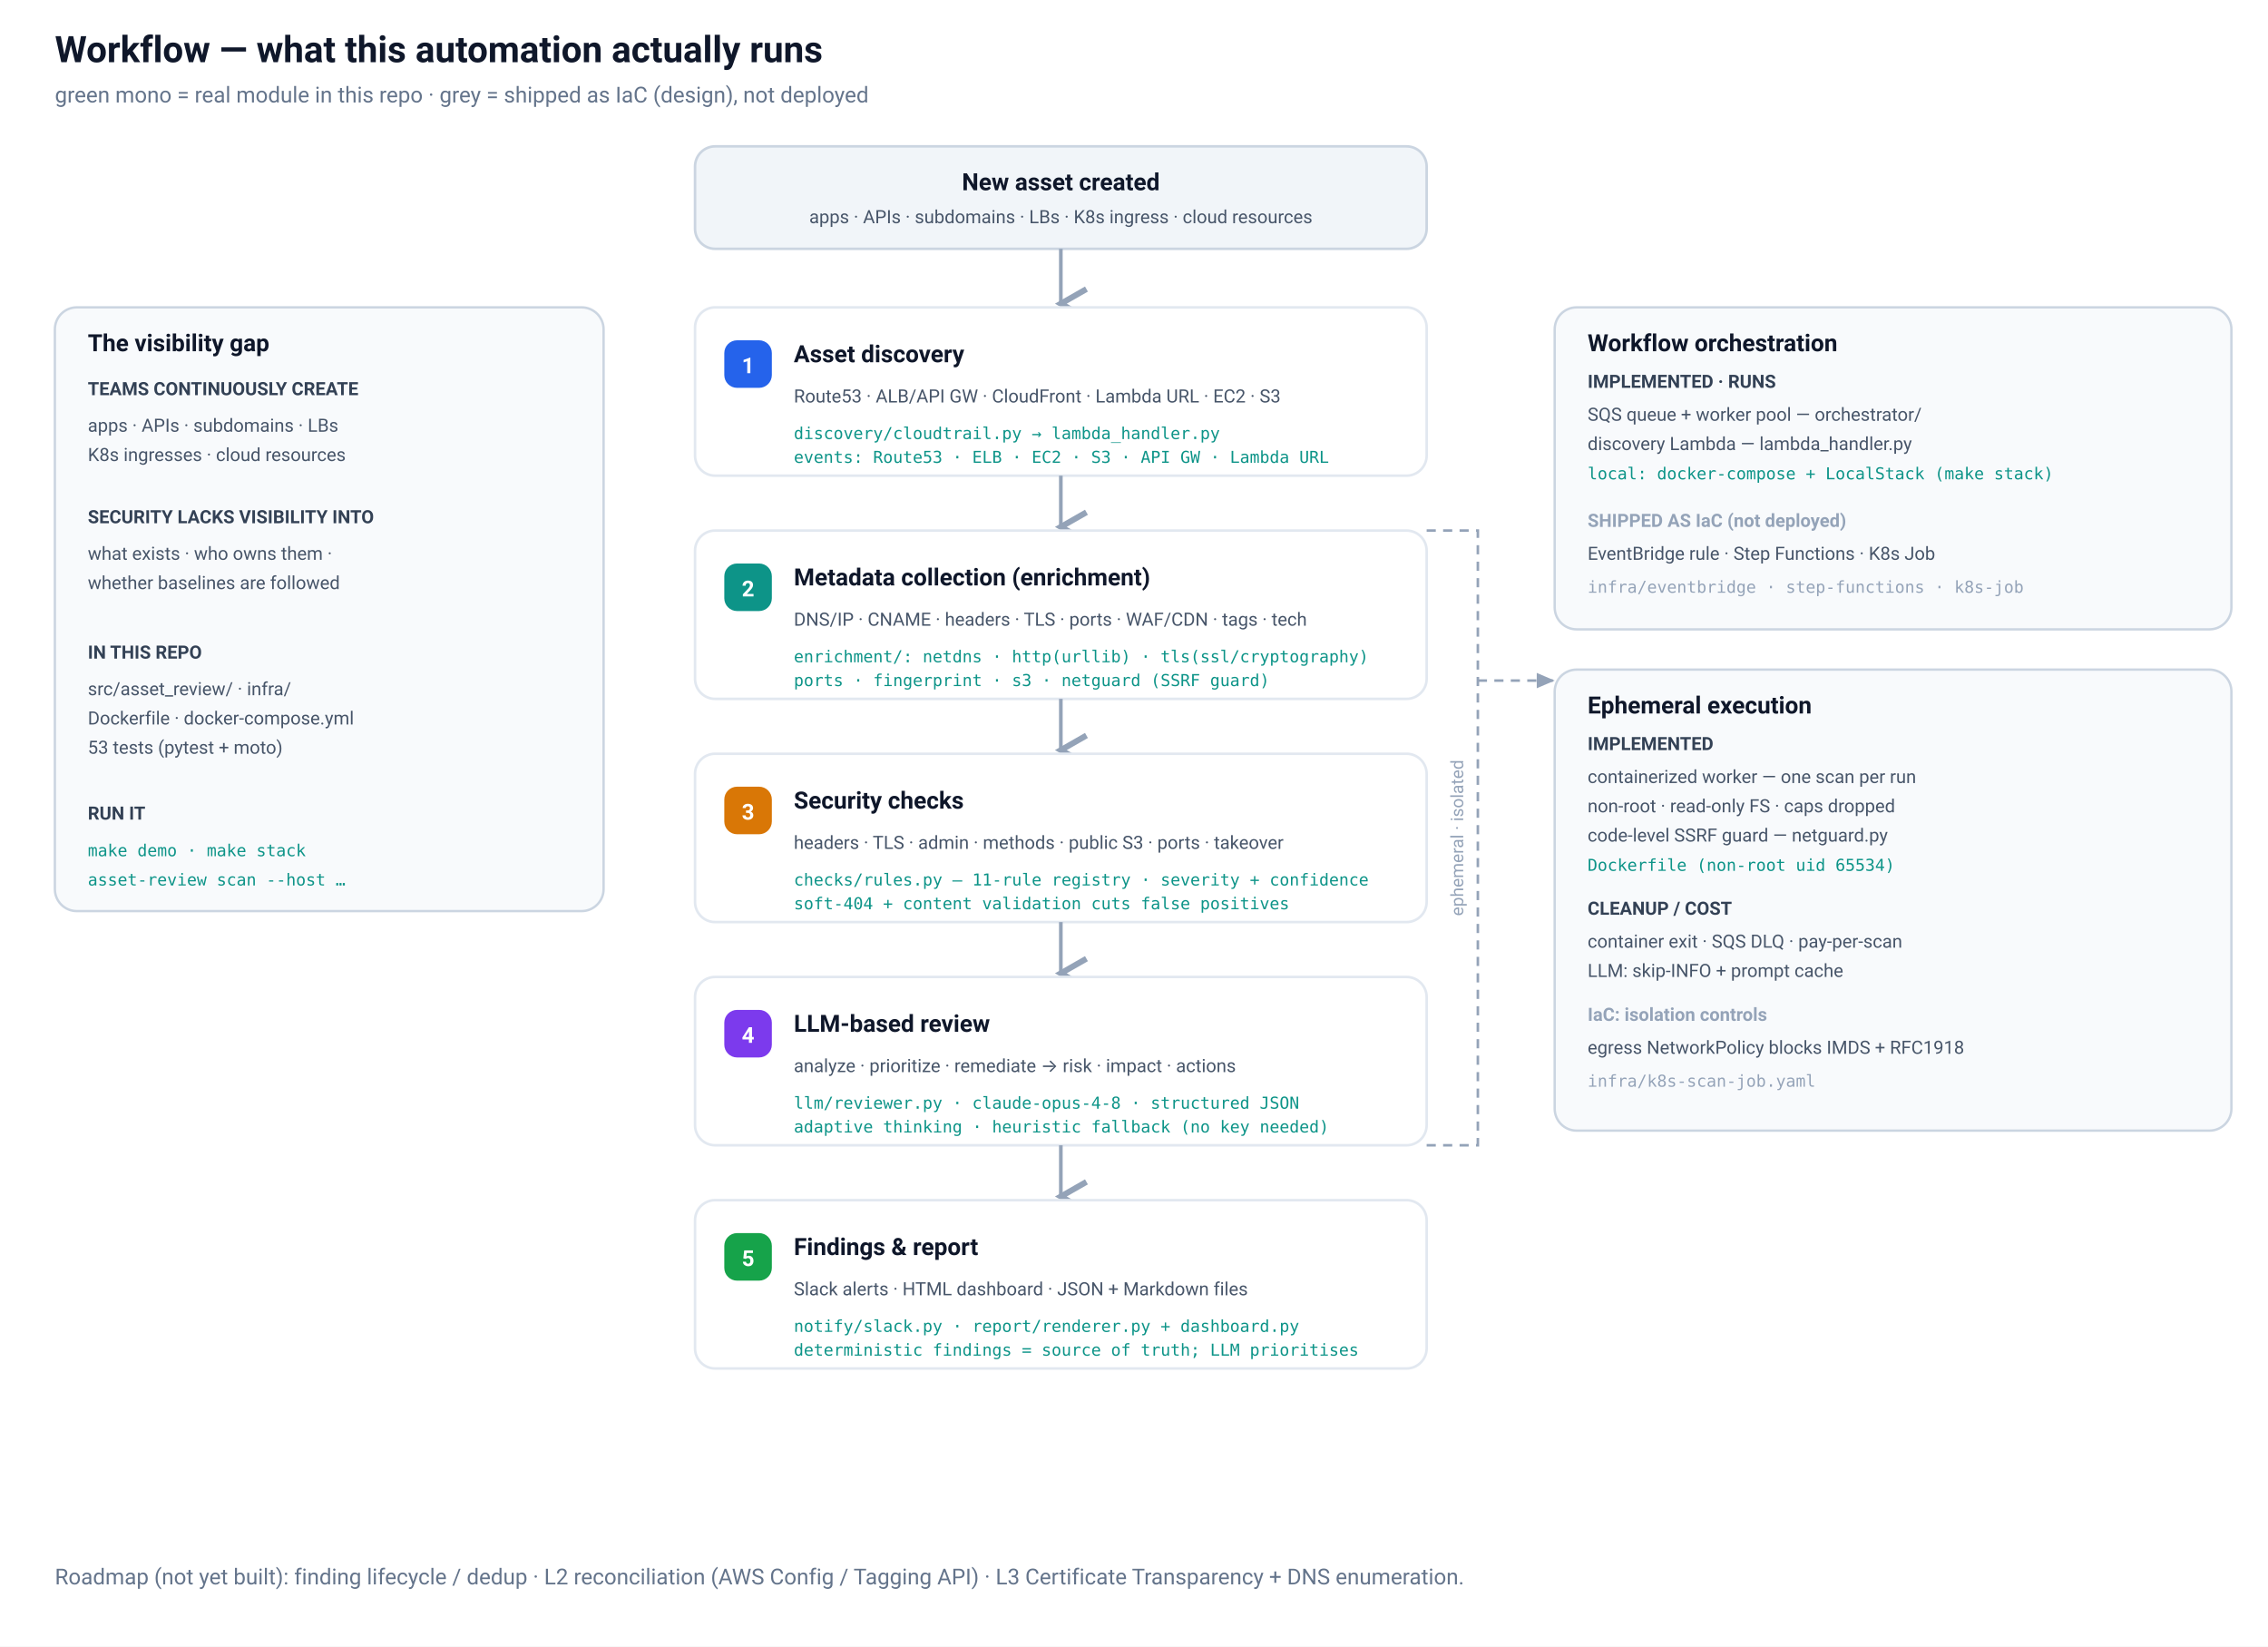
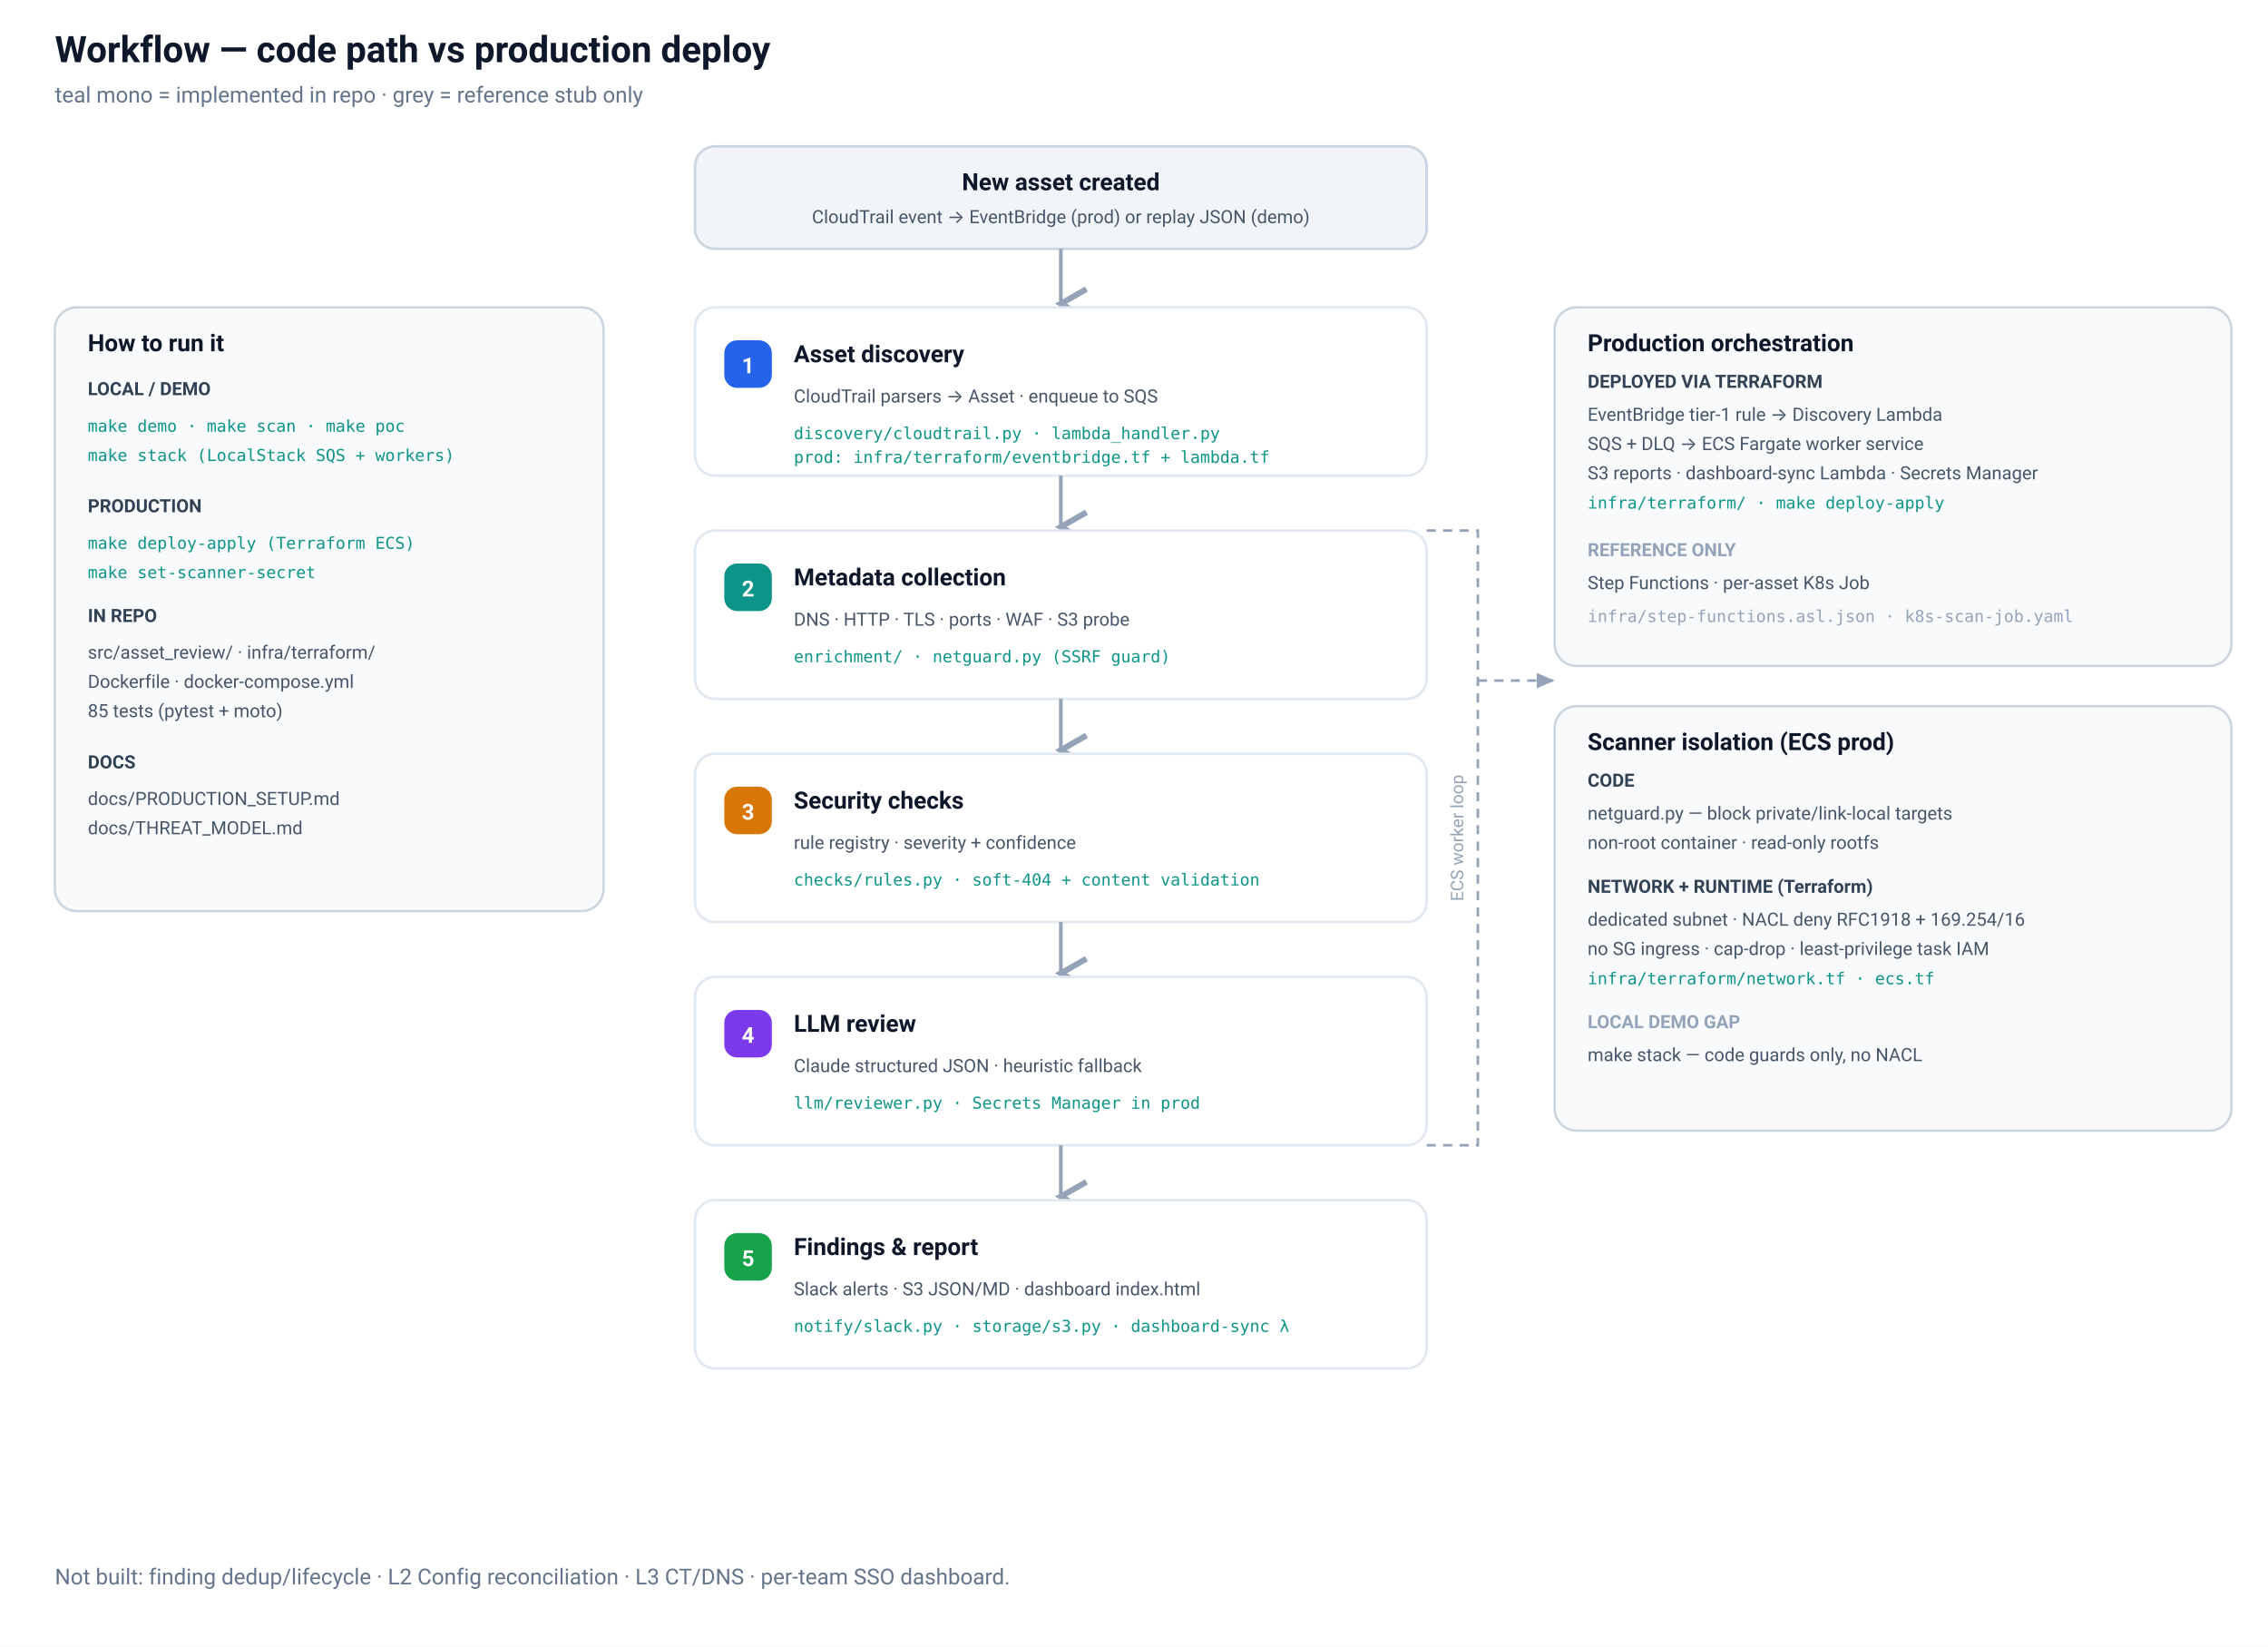
<svg xmlns="http://www.w3.org/2000/svg" viewBox="0 0 1240 900" font-family="-apple-system, Segoe UI, Roboto, sans-serif">
  <defs>
    <marker id="dn" markerWidth="10" markerHeight="10" refX="5" refY="8" orient="auto">
      <path d="M1,1 L5,8 L9,1" fill="none" stroke="#94a3b8" stroke-width="1.6" />
    </marker>
    <marker id="gy" markerWidth="9" markerHeight="9" refX="7" refY="3" orient="auto">
      <path d="M0,0 L7,3 L0,6 Z" fill="#94a3b8" />
    </marker>
    <style>
      .title{font-size:20px;font-weight:700;fill:#0f172a}
      .subt{font-size:12px;fill:#64748b}
      .card{fill:#ffffff;stroke:#e2e8f0;stroke-width:1.4}
      .side{fill:#f8fafc;stroke:#cbd5e1;stroke-width:1.3}
      .bt{font-size:13px;font-weight:700;fill:#0f172a}
      .li{font-size:10px;fill:#475569}
      .impl{font-size:9px;fill:#0d9488;font-family:ui-monospace,Menlo,Consolas,monospace}
-       .iac{font-size:9px;fill:#94a3b8;font-family:ui-monospace,Menlo,Consolas,monospace}
+       .iac{font-size:9px;fill:#0d9488;font-family:ui-monospace,Menlo,Consolas,monospace}
+       .ref{font-size:9px;fill:#94a3b8;font-family:ui-monospace,Menlo,Consolas,monospace}
      .h{font-size:10px;font-weight:700;fill:#334155}
      .hg{font-size:10px;font-weight:700;fill:#94a3b8}
      .badge-t{font-size:12px;font-weight:700;fill:#ffffff}
      .flow{stroke:#94a3b8;stroke-width:2;fill:none}
      .dash{stroke:#94a3b8;stroke-width:1.4;fill:none;stroke-dasharray:5 4}
      .dashlbl{font-size:9.5px;fill:#94a3b8}
    </style>
  </defs>
  <rect x="0" y="0" width="1240" height="900" fill="#ffffff" />
-   <text x="30" y="34" class="title">Workflow — what this automation actually runs</text>
-   <text x="30" y="56" class="subt">green mono = real module in this repo · grey = shipped as IaC (design), not deployed</text>
+   <text x="30" y="34" class="title">Workflow — code path vs production deploy</text>
+   <text x="30" y="56" class="subt">teal mono = implemented in repo · grey = reference stub only</text>
  <rect x="30" y="168" width="300" height="330" rx="12" class="side" />
-   <text x="48" y="192" class="bt">The visibility gap</text>
-   <text x="48" y="216" class="h">TEAMS CONTINUOUSLY CREATE</text>
-   <text x="48" y="236" class="li">apps · APIs · subdomains · LBs</text>
-   <text x="48" y="252" class="li">K8s ingresses · cloud resources</text>
-   <text x="48" y="286" class="h">SECURITY LACKS VISIBILITY INTO</text>
-   <text x="48" y="306" class="li">what exists · who owns them ·</text>
-   <text x="48" y="322" class="li">whether baselines are followed</text>
-   <text x="48" y="360" class="h">IN THIS REPO</text>
-   <text x="48" y="380" class="li">src/asset_review/ · infra/</text>
-   <text x="48" y="396" class="li">Dockerfile · docker-compose.yml</text>
-   <text x="48" y="412" class="li">53 tests (pytest + moto)</text>
-   <text x="48" y="448" class="h">RUN IT</text>
-   <text x="48" y="468" class="impl">make demo · make stack</text>
-   <text x="48" y="484" class="impl">asset-review scan --host …</text>
+   <text x="48" y="192" class="bt">How to run it</text>
+   <text x="48" y="216" class="h">LOCAL / DEMO</text>
+   <text x="48" y="236" class="impl">make demo · make scan · make poc</text>
+   <text x="48" y="252" class="impl">make stack (LocalStack SQS + workers)</text>
+   <text x="48" y="280" class="h">PRODUCTION</text>
+   <text x="48" y="300" class="impl">make deploy-apply (Terraform ECS)</text>
+   <text x="48" y="316" class="impl">make set-scanner-secret</text>
+   <text x="48" y="340" class="h">IN REPO</text>
+   <text x="48" y="360" class="li">src/asset_review/ · infra/terraform/</text>
+   <text x="48" y="376" class="li">Dockerfile · docker-compose.yml</text>
+   <text x="48" y="392" class="li">85 tests (pytest + moto)</text>
+   <text x="48" y="420" class="h">DOCS</text>
+   <text x="48" y="440" class="li">docs/PRODUCTION_SETUP.md</text>
+   <text x="48" y="456" class="li">docs/THREAT_MODEL.md</text>
  <rect x="380" y="80" width="400" height="56" rx="11" fill="#f1f5f9" stroke="#cbd5e1" stroke-width="1.4" />
  <text x="580" y="104" text-anchor="middle" class="bt">New asset created</text>
-   <text x="580" y="122" text-anchor="middle" class="li">apps · APIs · subdomains · LBs · K8s ingress · cloud resources</text>
+   <text x="580" y="122" text-anchor="middle" class="li">CloudTrail event → EventBridge (prod) or replay JSON (demo)</text>
  <line x1="580" y1="136" x2="580" y2="166" class="flow" marker-end="url(#dn)" />
  <rect x="380" y="168" width="400" height="92" rx="11" class="card" />
  <rect x="396" y="186" width="26" height="26" rx="7" fill="#2563eb" />
  <text x="409" y="204" text-anchor="middle" class="badge-t">1</text>
  <text x="434" y="198" class="bt">Asset discovery</text>
-   <text x="434" y="220" class="li">Route53 · ALB/API GW · CloudFront · Lambda URL · EC2 · S3</text>
-   <text x="434" y="240" class="impl">discovery/cloudtrail.py → lambda_handler.py</text>
-   <text x="434" y="253" class="impl">events: Route53 · ELB · EC2 · S3 · API GW · Lambda URL</text>
+   <text x="434" y="220" class="li">CloudTrail parsers → Asset · enqueue to SQS</text>
+   <text x="434" y="240" class="impl">discovery/cloudtrail.py · lambda_handler.py</text>
+   <text x="434" y="253" class="iac">prod: infra/terraform/eventbridge.tf + lambda.tf</text>
  <line x1="580" y1="260" x2="580" y2="288" class="flow" marker-end="url(#dn)" />
  <rect x="380" y="290" width="400" height="92" rx="11" class="card" />
  <rect x="396" y="308" width="26" height="26" rx="7" fill="#0d9488" />
  <text x="409" y="326" text-anchor="middle" class="badge-t">2</text>
-   <text x="434" y="320" class="bt">Metadata collection (enrichment)</text>
-   <text x="434" y="342" class="li">DNS/IP · CNAME · headers · TLS · ports · WAF/CDN · tags · tech</text>
-   <text x="434" y="362" class="impl">enrichment/: netdns · http(urllib) · tls(ssl/cryptography)</text>
-   <text x="434" y="375" class="impl">ports · fingerprint · s3 · netguard (SSRF guard)</text>
+   <text x="434" y="320" class="bt">Metadata collection</text>
+   <text x="434" y="342" class="li">DNS · HTTP · TLS · ports · WAF · S3 probe</text>
+   <text x="434" y="362" class="impl">enrichment/ · netguard.py (SSRF guard)</text>
  <line x1="580" y1="382" x2="580" y2="410" class="flow" marker-end="url(#dn)" />
  <rect x="380" y="412" width="400" height="92" rx="11" class="card" />
  <rect x="396" y="430" width="26" height="26" rx="7" fill="#d97706" />
  <text x="409" y="448" text-anchor="middle" class="badge-t">3</text>
  <text x="434" y="442" class="bt">Security checks</text>
-   <text x="434" y="464" class="li">headers · TLS · admin · methods · public S3 · ports · takeover</text>
-   <text x="434" y="484" class="impl">checks/rules.py — 11-rule registry · severity + confidence</text>
-   <text x="434" y="497" class="impl">soft-404 + content validation cuts false positives</text>
+   <text x="434" y="464" class="li">rule registry · severity + confidence</text>
+   <text x="434" y="484" class="impl">checks/rules.py · soft-404 + content validation</text>
  <line x1="580" y1="504" x2="580" y2="532" class="flow" marker-end="url(#dn)" />
  <rect x="380" y="534" width="400" height="92" rx="11" class="card" />
  <rect x="396" y="552" width="26" height="26" rx="7" fill="#7c3aed" />
  <text x="409" y="570" text-anchor="middle" class="badge-t">4</text>
-   <text x="434" y="564" class="bt">LLM-based review</text>
-   <text x="434" y="586" class="li">analyze · prioritize · remediate → risk · impact · actions</text>
-   <text x="434" y="606" class="impl">llm/reviewer.py · claude-opus-4-8 · structured JSON</text>
-   <text x="434" y="619" class="impl">adaptive thinking · heuristic fallback (no key needed)</text>
+   <text x="434" y="564" class="bt">LLM review</text>
+   <text x="434" y="586" class="li">Claude structured JSON · heuristic fallback</text>
+   <text x="434" y="606" class="impl">llm/reviewer.py · Secrets Manager in prod</text>
  <line x1="580" y1="626" x2="580" y2="654" class="flow" marker-end="url(#dn)" />
  <rect x="380" y="656" width="400" height="92" rx="11" class="card" />
  <rect x="396" y="674" width="26" height="26" rx="7" fill="#16a34a" />
  <text x="409" y="692" text-anchor="middle" class="badge-t">5</text>
  <text x="434" y="686" class="bt">Findings &amp; report</text>
-   <text x="434" y="708" class="li">Slack alerts · HTML dashboard · JSON + Markdown files</text>
-   <text x="434" y="728" class="impl">notify/slack.py · report/renderer.py + dashboard.py</text>
-   <text x="434" y="741" class="impl">deterministic findings = source of truth; LLM prioritises</text>
+   <text x="434" y="708" class="li">Slack alerts · S3 JSON/MD · dashboard index.html</text>
+   <text x="434" y="728" class="impl">notify/slack.py · storage/s3.py · dashboard-sync λ</text>
  <path d="M780 290 L808 290 L808 626 L780 626" class="dash" />
-   <text x="800" y="458" transform="rotate(-90 800 458)" text-anchor="middle" class="dashlbl">ephemeral · isolated</text>
+   <text x="800" y="458" transform="rotate(-90 800 458)" text-anchor="middle" class="dashlbl">ECS worker loop</text>
  <path d="M808 372 L850 372" class="dash" marker-end="url(#gy)" />
-   <rect x="850" y="168" width="370" height="176" rx="12" class="side" />
-   <text x="868" y="192" class="bt">Workflow orchestration</text>
-   <text x="868" y="212" class="h">IMPLEMENTED · RUNS</text>
-   <text x="868" y="230" class="li">SQS queue + worker pool — orchestrator/</text>
-   <text x="868" y="246" class="li">discovery Lambda — lambda_handler.py</text>
-   <text x="868" y="262" class="impl">local: docker-compose + LocalStack (make stack)</text>
-   <text x="868" y="288" class="hg">SHIPPED AS IaC (not deployed)</text>
-   <text x="868" y="306" class="li">EventBridge rule · Step Functions · K8s Job</text>
-   <text x="868" y="324" class="iac">infra/eventbridge · step-functions · k8s-job</text>
-   <rect x="850" y="366" width="370" height="252" rx="12" class="side" />
-   <text x="868" y="390" class="bt">Ephemeral execution</text>
-   <text x="868" y="410" class="h">IMPLEMENTED</text>
-   <text x="868" y="428" class="li">containerized worker — one scan per run</text>
-   <text x="868" y="444" class="li">non-root · read-only FS · caps dropped</text>
-   <text x="868" y="460" class="li">code-level SSRF guard — netguard.py</text>
-   <text x="868" y="476" class="impl">Dockerfile (non-root uid 65534)</text>
-   <text x="868" y="500" class="h">CLEANUP / COST</text>
-   <text x="868" y="518" class="li">container exit · SQS DLQ · pay-per-scan</text>
-   <text x="868" y="534" class="li">LLM: skip-INFO + prompt cache</text>
-   <text x="868" y="558" class="hg">IaC: isolation controls</text>
-   <text x="868" y="576" class="li">egress NetworkPolicy blocks IMDS + RFC1918</text>
-   <text x="868" y="594" class="iac">infra/k8s-scan-job.yaml</text>
-   <text x="30" y="866" class="subt">Roadmap (not yet built): finding lifecycle / dedup · L2 reconciliation (AWS Config / Tagging API) · L3 Certificate Transparency + DNS enumeration.</text>
+   <rect x="850" y="168" width="370" height="196" rx="12" class="side" />
+   <text x="868" y="192" class="bt">Production orchestration</text>
+   <text x="868" y="212" class="h">DEPLOYED VIA TERRAFORM</text>
+   <text x="868" y="230" class="li">EventBridge tier-1 rule → Discovery Lambda</text>
+   <text x="868" y="246" class="li">SQS + DLQ → ECS Fargate worker service</text>
+   <text x="868" y="262" class="li">S3 reports · dashboard-sync Lambda · Secrets Manager</text>
+   <text x="868" y="278" class="iac">infra/terraform/ · make deploy-apply</text>
+   <text x="868" y="304" class="hg">REFERENCE ONLY</text>
+   <text x="868" y="322" class="li">Step Functions · per-asset K8s Job</text>
+   <text x="868" y="340" class="ref">infra/step-functions.asl.json · k8s-scan-job.yaml</text>
+   <rect x="850" y="386" width="370" height="232" rx="12" class="side" />
+   <text x="868" y="410" class="bt">Scanner isolation (ECS prod)</text>
+   <text x="868" y="430" class="h">CODE</text>
+   <text x="868" y="448" class="li">netguard.py — block private/link-local targets</text>
+   <text x="868" y="464" class="li">non-root container · read-only rootfs</text>
+   <text x="868" y="488" class="h">NETWORK + RUNTIME (Terraform)</text>
+   <text x="868" y="506" class="li">dedicated subnet · NACL deny RFC1918 + 169.254/16</text>
+   <text x="868" y="522" class="li">no SG ingress · cap-drop · least-privilege task IAM</text>
+   <text x="868" y="538" class="iac">infra/terraform/network.tf · ecs.tf</text>
+   <text x="868" y="562" class="hg">LOCAL DEMO GAP</text>
+   <text x="868" y="580" class="li">make stack — code guards only, no NACL</text>
+   <text x="30" y="866" class="subt">Not built: finding dedup/lifecycle · L2 Config reconciliation · L3 CT/DNS · per-team SSO dashboard.</text>
</svg>
